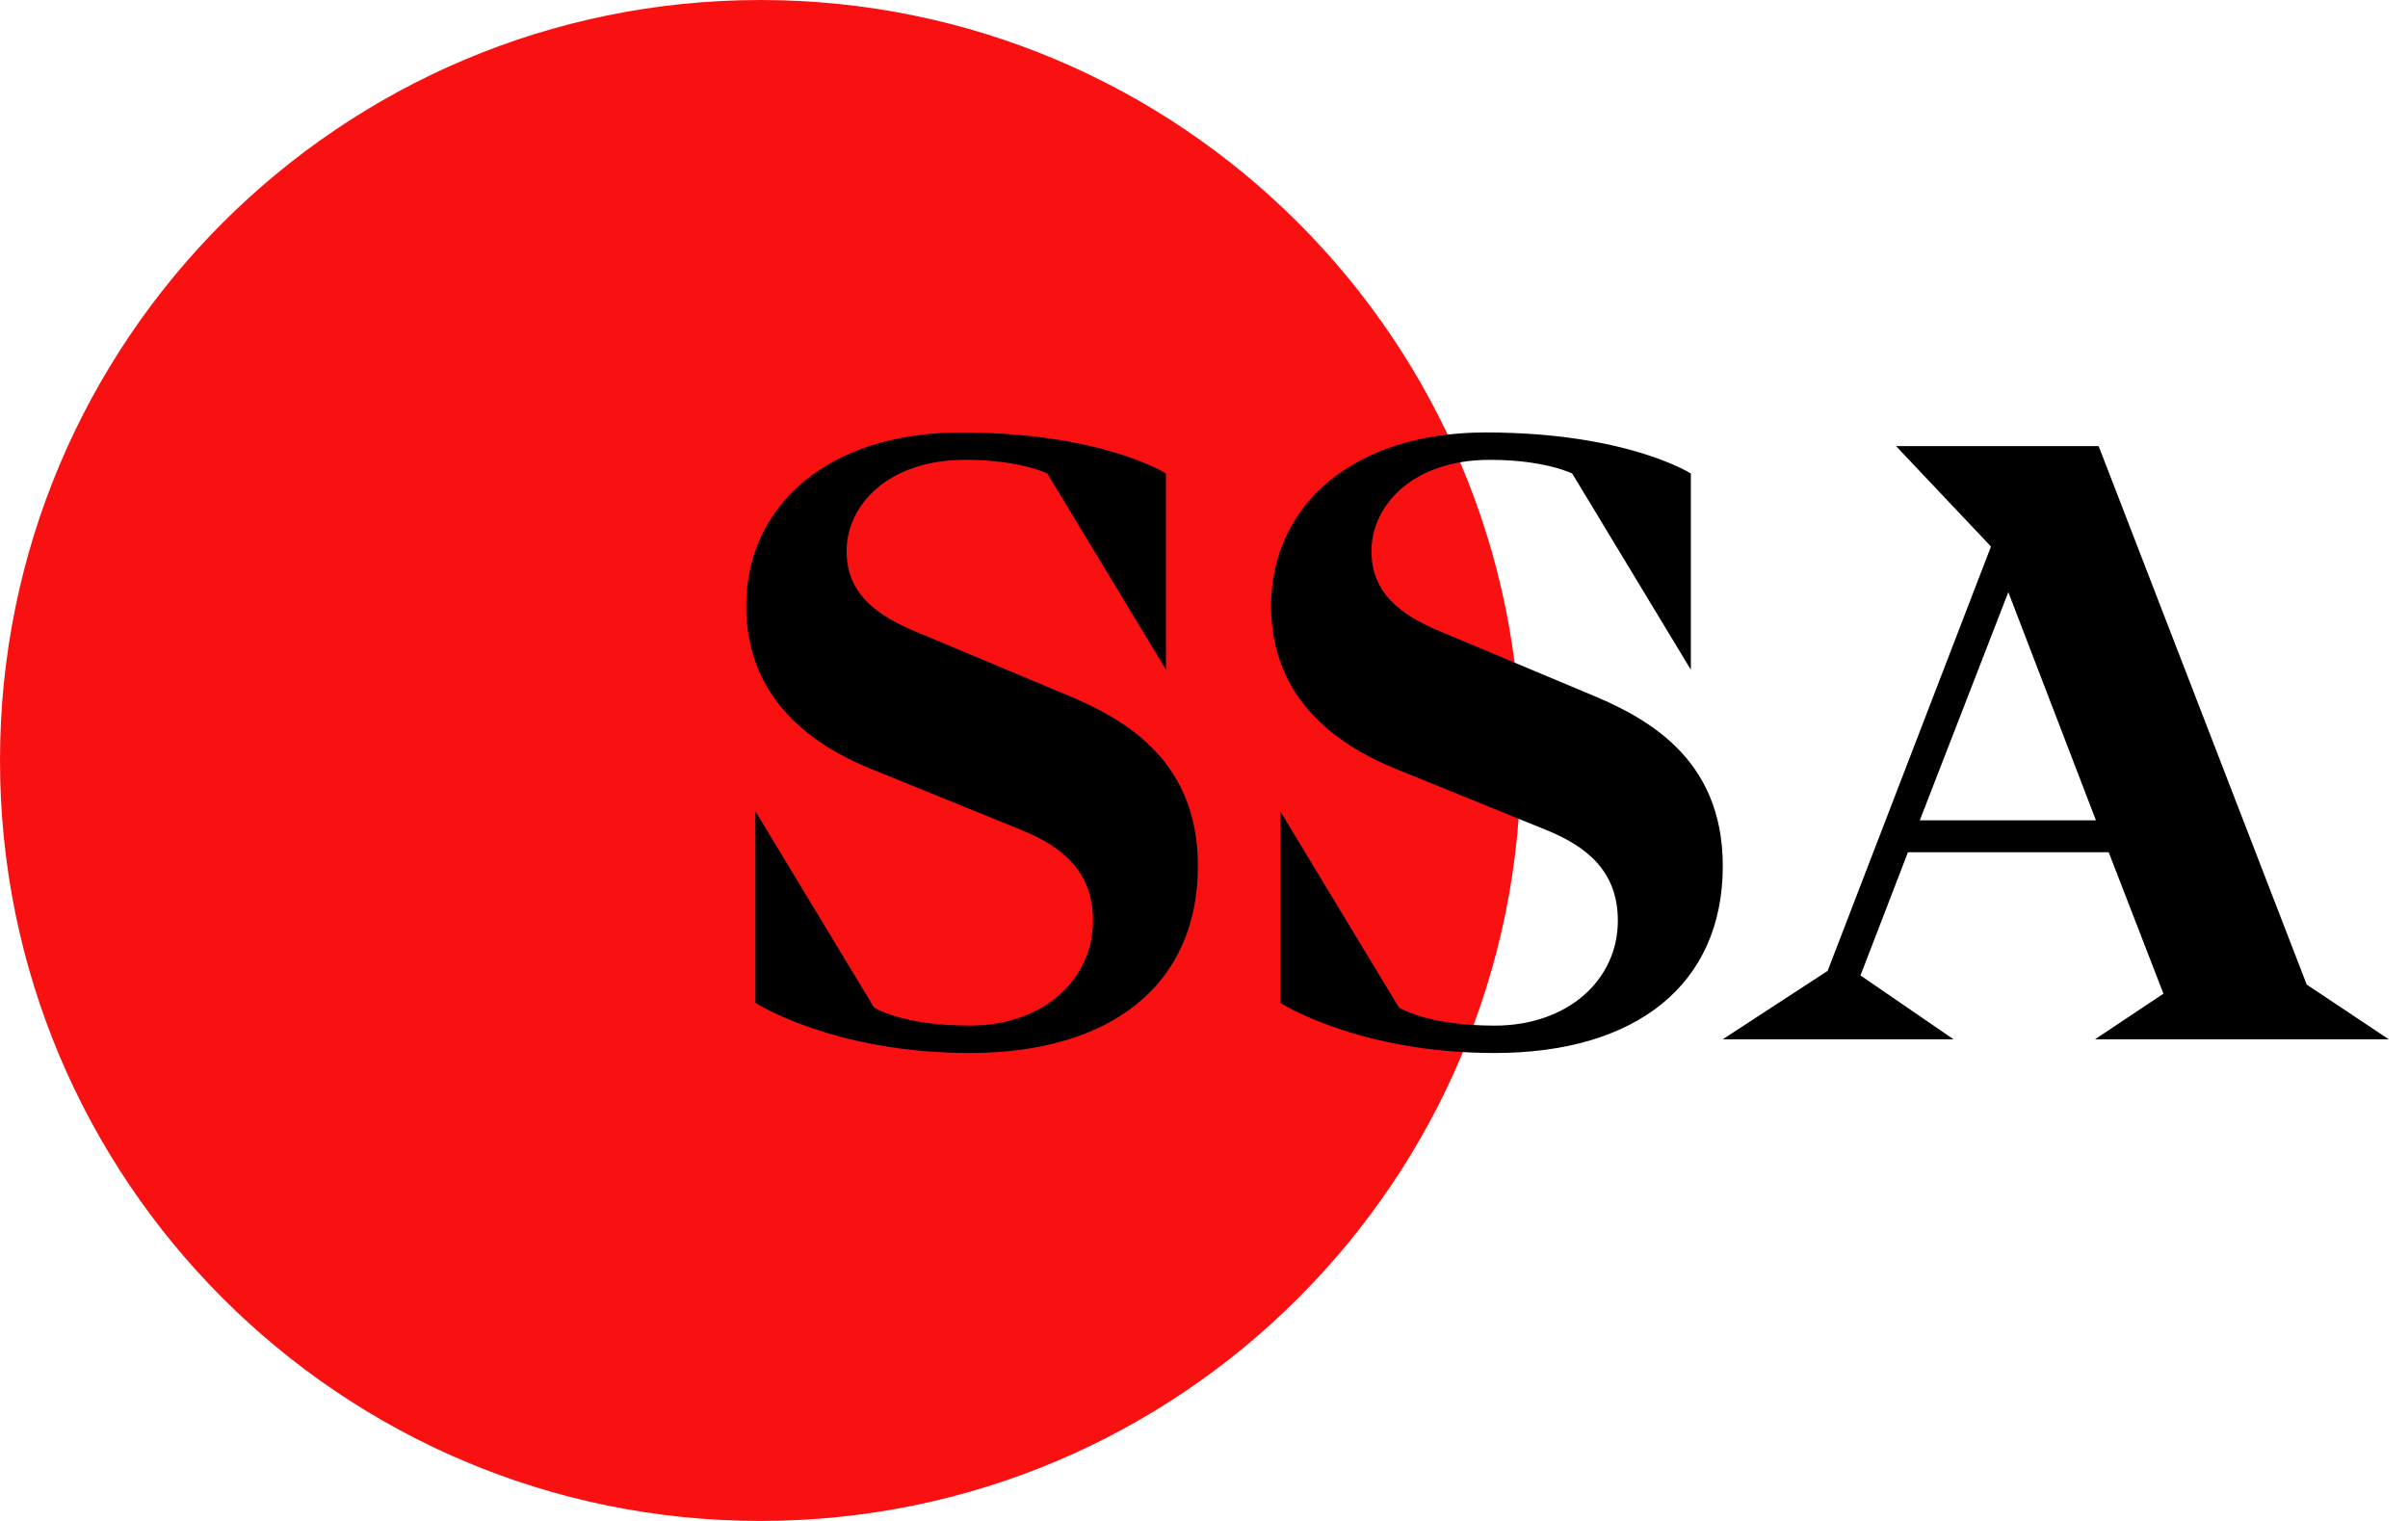
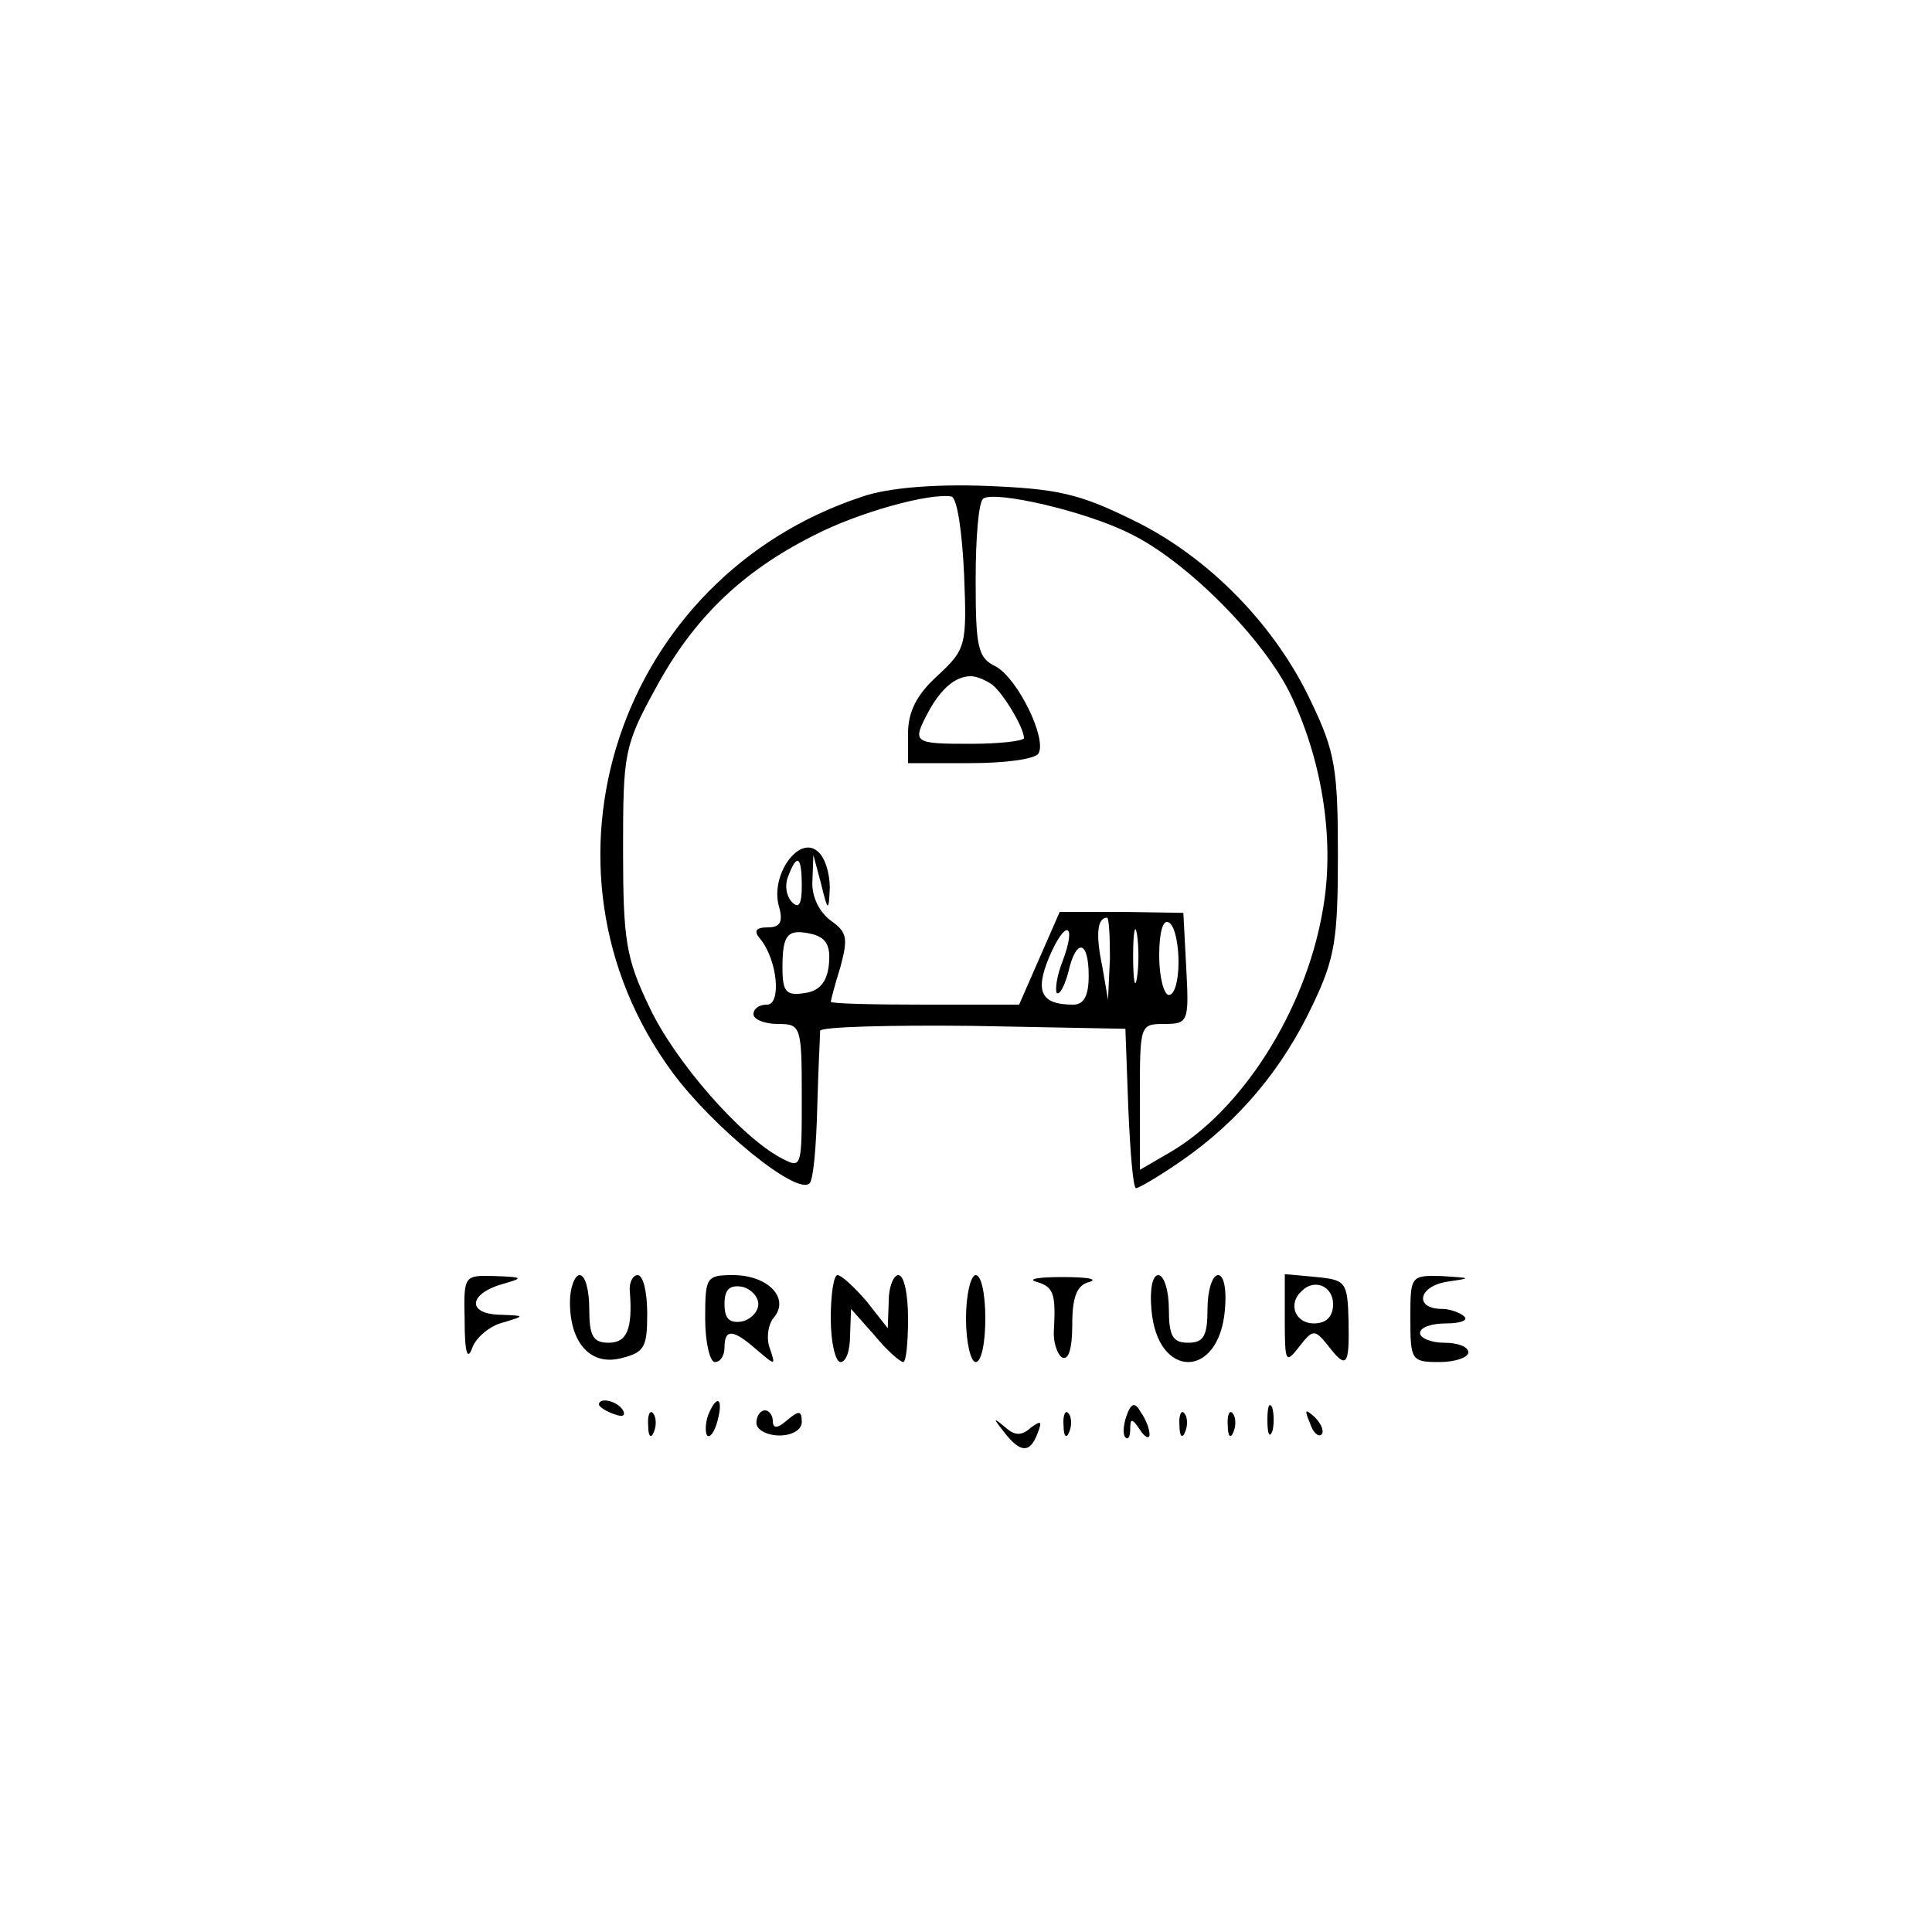
- <svg xmlns="http://www.w3.org/2000/svg" width="95" height="60" viewBox="0 0 95 60" fill="none">
-   <path d="M30 60C46.569 60 60 46.569 60 30C60 13.431 46.569 0 30 0C13.431 0 0 13.431 0 30C0 46.569 13.431 60 30 60Z" fill="#F91111" />
-   <path d="M29.8 39.56C29.8 39.56 32.86 41.54 38.26 41.54C43.84 41.54 47.26 38.84 47.26 34.16C47.26 29.84 44.164 28.256 41.86 27.32L36.28 24.98C34.48 24.26 33.4 23.36 33.4 21.74C33.4 19.94 35.02 18.14 38.08 18.14C40.24 18.14 41.32 18.68 41.32 18.68L46 26.42V18.68C46 18.68 43.48 17.06 37.9 17.06C32.68 17.06 29.44 19.94 29.44 23.9C29.44 26.924 31.204 29.084 34.48 30.38L40.24 32.72C41.86 33.368 43.12 34.34 43.12 36.32C43.12 38.66 41.14 40.46 38.26 40.46C35.56 40.46 34.48 39.74 34.48 39.74L29.8 32V39.56ZM50.507 39.56C50.507 39.56 53.567 41.54 58.967 41.54C64.547 41.54 67.967 38.84 67.967 34.16C67.967 29.84 64.871 28.256 62.567 27.32L56.987 24.98C55.187 24.26 54.107 23.36 54.107 21.74C54.107 19.94 55.727 18.14 58.787 18.14C60.947 18.14 62.027 18.68 62.027 18.68L66.707 26.42V18.68C66.707 18.68 64.187 17.06 58.607 17.06C53.387 17.06 50.147 19.94 50.147 23.9C50.147 26.924 51.911 29.084 55.187 30.38L60.947 32.72C62.567 33.368 63.827 34.34 63.827 36.32C63.827 38.66 61.847 40.46 58.967 40.46C56.267 40.46 55.187 39.74 55.187 39.74L50.507 32V39.56ZM67.964 41H77.072L73.4 38.48L75.272 33.62H83.192L85.352 39.2L82.652 41H94.244L91.004 38.84L82.796 17.6H74.804L78.548 21.56L72.104 38.3L67.964 41ZM79.232 23.36L82.688 32.36H75.74L79.232 23.36Z" fill="black" />
+ <svg xmlns="http://www.w3.org/2000/svg" version="1.0" width="200pt" height="200pt" viewBox="0 0 200 200" preserveAspectRatio="xMidYMid meet">
+   <g transform="translate(0,200) scale(0.1,-0.1)" fill="#000000" stroke="none">
+     <path d="M893 1486 c-253 -83 -353 -384 -197 -596 42 -57 129 -128 142 -115 4 3 7 39 8 78 1 40 3 75 3 80 1 4 72 6 159 5 l157 -3 3 -82 c2 -46 5 -83 8 -83 3 0 25 13 48 29 59 41 104 95 135 161 23 48 26 68 26 155 0 88 -3 107 -27 157 -37 80 -107 152 -186 190 -55 27 -77 32 -151 35 -54 2 -102 -2 -128 -11z m105 -80 c3 -75 2 -78 -28 -106 -21 -19 -30 -37 -30 -59 l0 -31 64 0 c36 0 67 4 71 10 9 15 -21 77 -44 90 -19 9 -21 20 -21 90 0 43 3 81 8 84 13 8 105 -13 151 -36 59 -28 141 -111 168 -169 33 -70 45 -153 32 -223 -18 -103 -84 -206 -158 -249 l-31 -18 0 75 c0 75 0 76 25 76 25 0 26 2 23 58 l-3 57 -64 1 -64 0 -21 -48 -21 -48 -97 0 c-54 0 -98 1 -98 3 0 1 4 17 10 36 8 30 7 36 -10 48 -12 9 -20 25 -19 41 l1 27 8 -30 c7 -29 8 -29 9 -4 0 15 -5 32 -13 38 -19 16 -48 -24 -40 -56 5 -17 2 -23 -11 -23 -13 0 -15 -4 -8 -12 18 -22 22 -68 7 -68 -8 0 -14 -4 -14 -10 0 -5 11 -10 25 -10 24 0 25 -2 25 -75 0 -74 0 -75 -21 -64 -42 22 -111 101 -137 157 -24 50 -27 69 -27 162 0 100 1 108 34 168 39 72 89 120 162 157 48 25 122 45 144 41 6 -2 11 -37 13 -80z m28 -114 c11 -7 34 -45 34 -56 0 -3 -25 -6 -55 -6 -60 0 -61 1 -44 33 13 24 28 37 44 37 6 0 15 -4 21 -8z m-196 -209 c0 -19 -3 -24 -10 -17 -6 6 -8 18 -4 27 9 24 14 21 14 -10z m319 -75 l-2 -43 -6 35 c-7 33 -5 50 5 50 2 0 3 -19 3 -42z m28 -20 c-2 -13 -4 -3 -4 22 0 25 2 35 4 23 2 -13 2 -33 0 -45z m43 16 c0 -19 -4 -34 -10 -34 -5 0 -10 18 -10 41 0 24 4 38 10 34 6 -3 10 -22 10 -41z m-362 -3 c-2 -18 -10 -27 -25 -29 -19 -3 -23 1 -23 26 0 35 5 41 31 35 15 -4 19 -13 17 -32z m242 4 c-6 -15 -8 -30 -6 -33 3 -2 8 7 12 22 8 35 21 33 21 -4 0 -21 -5 -30 -16 -30 -33 0 -40 13 -25 49 17 40 29 36 14 -4z" />
+     <path d="M481 633 c0 -34 3 -42 8 -28 4 11 19 23 32 26 23 7 23 7 -4 8 -34 1 -32 22 4 32 21 6 21 7 -8 8 -33 1 -33 1 -32 -46z" />
+     <path d="M590 652 c0 -43 22 -66 53 -58 24 6 27 11 27 46 0 22 -4 40 -10 40 -5 0 -9 -8 -8 -17 3 -39 -3 -53 -22 -53 -16 0 -20 7 -20 35 0 19 -4 35 -10 35 -5 0 -10 -13 -10 -28z" />
+     <path d="M730 635 c0 -25 5 -45 10 -45 6 0 10 7 10 15 0 20 9 19 33 -2 20 -17 20 -17 14 1 -4 10 -2 25 4 32 17 20 -6 44 -42 44 -28 0 -29 -2 -29 -45z m55 15 c0 -8 -8 -16 -17 -18 -13 -2 -18 3 -18 18 0 15 5 20 18 18 9 -2 17 -10 17 -18z" />
+     <path d="M860 635 c0 -25 5 -45 10 -45 6 0 10 12 10 28 l1 27 24 -27 c13 -16 27 -28 30 -28 3 0 5 20 5 45 0 25 -4 45 -10 45 -5 0 -10 -12 -10 -27 l-1 -28 -22 28 c-13 15 -26 27 -30 27 -4 0 -7 -20 -7 -45z" />
+     <path d="M1000 635 c0 -25 5 -45 10 -45 6 0 10 20 10 45 0 25 -4 45 -10 45 -5 0 -10 -20 -10 -45z" />
+     <path d="M1073 673 c18 -5 20 -13 18 -50 -1 -11 3 -24 8 -28 7 -4 11 8 11 34 0 29 5 41 18 44 9 3 -3 5 -28 5 -25 0 -37 -2 -27 -5z" />
+     <path d="M1192 644 c6 -72 70 -72 76 0 2 21 -1 36 -7 36 -6 0 -11 -16 -11 -35 0 -28 -4 -35 -20 -35 -16 0 -20 7 -20 35 0 19 -5 35 -11 35 -6 0 -9 -15 -7 -36z" />
+     <path d="M1330 634 c0 -45 1 -46 15 -28 14 18 16 18 29 2 20 -26 23 -23 22 25 -1 40 -3 42 -33 45 l-33 3 0 -47z m50 16 c0 -13 -7 -20 -20 -20 -19 0 -27 20 -13 33 13 14 33 6 33 -13z" />
+     <path d="M1460 635 c0 -43 1 -45 30 -45 17 0 30 5 30 10 0 6 -11 10 -25 10 -14 0 -25 5 -25 10 0 6 12 10 27 10 14 0 23 3 19 7 -4 4 -15 8 -23 8 -29 0 -25 23 4 28 27 4 27 4 -4 6 -33 1 -33 0 -33 -44z" />
+     <path d="M620 546 c0 -2 7 -7 16 -10 8 -3 12 -2 9 4 -6 10 -25 14 -25 6z" />
+     <path d="M733 535 c-3 -9 -3 -18 -1 -21 3 -3 8 4 11 16 6 23 -1 27 -10 5z" />
+     <path d="M1166 534 c-3 -9 -4 -19 -1 -22 3 -3 5 1 5 9 0 11 2 11 10 -1 5 -8 10 -10 10 -5 0 6 -4 16 -9 23 -6 11 -10 10 -15 -4z" />
+     <path d="M1312 530 c0 -14 2 -19 5 -12 2 6 2 18 0 25 -3 6 -5 1 -5 -13z" />
+     <path d="M671 524 c0 -11 3 -14 6 -6 3 7 2 16 -1 19 -3 4 -6 -2 -5 -13z" />
+     <path d="M783 527 c0 -7 11 -13 24 -13 13 0 23 6 23 14 0 12 -3 12 -15 2 -10 -9 -15 -9 -15 -1 0 6 -4 11 -8 11 -5 0 -9 -6 -9 -13z" />
+     <path d="M1101 524 c0 -11 3 -14 6 -6 3 7 2 16 -1 19 -3 4 -6 -2 -5 -13z" />
+     <path d="M1221 524 c0 -11 3 -14 6 -6 3 7 2 16 -1 19 -3 4 -6 -2 -5 -13z" />
+     <path d="M1271 524 c0 -11 3 -14 6 -6 3 7 2 16 -1 19 -3 4 -6 -2 -5 -13z" />
+     <path d="M1356 527 c3 -10 9 -15 12 -12 3 3 0 11 -7 18 -10 9 -11 8 -5 -6z" />
+     <path d="M1039 518 c17 -22 27 -23 35 -2 5 13 4 14 -7 6 -10 -9 -17 -8 -27 1 -12 10 -12 9 -1 -5z" />
+   </g>
</svg>
